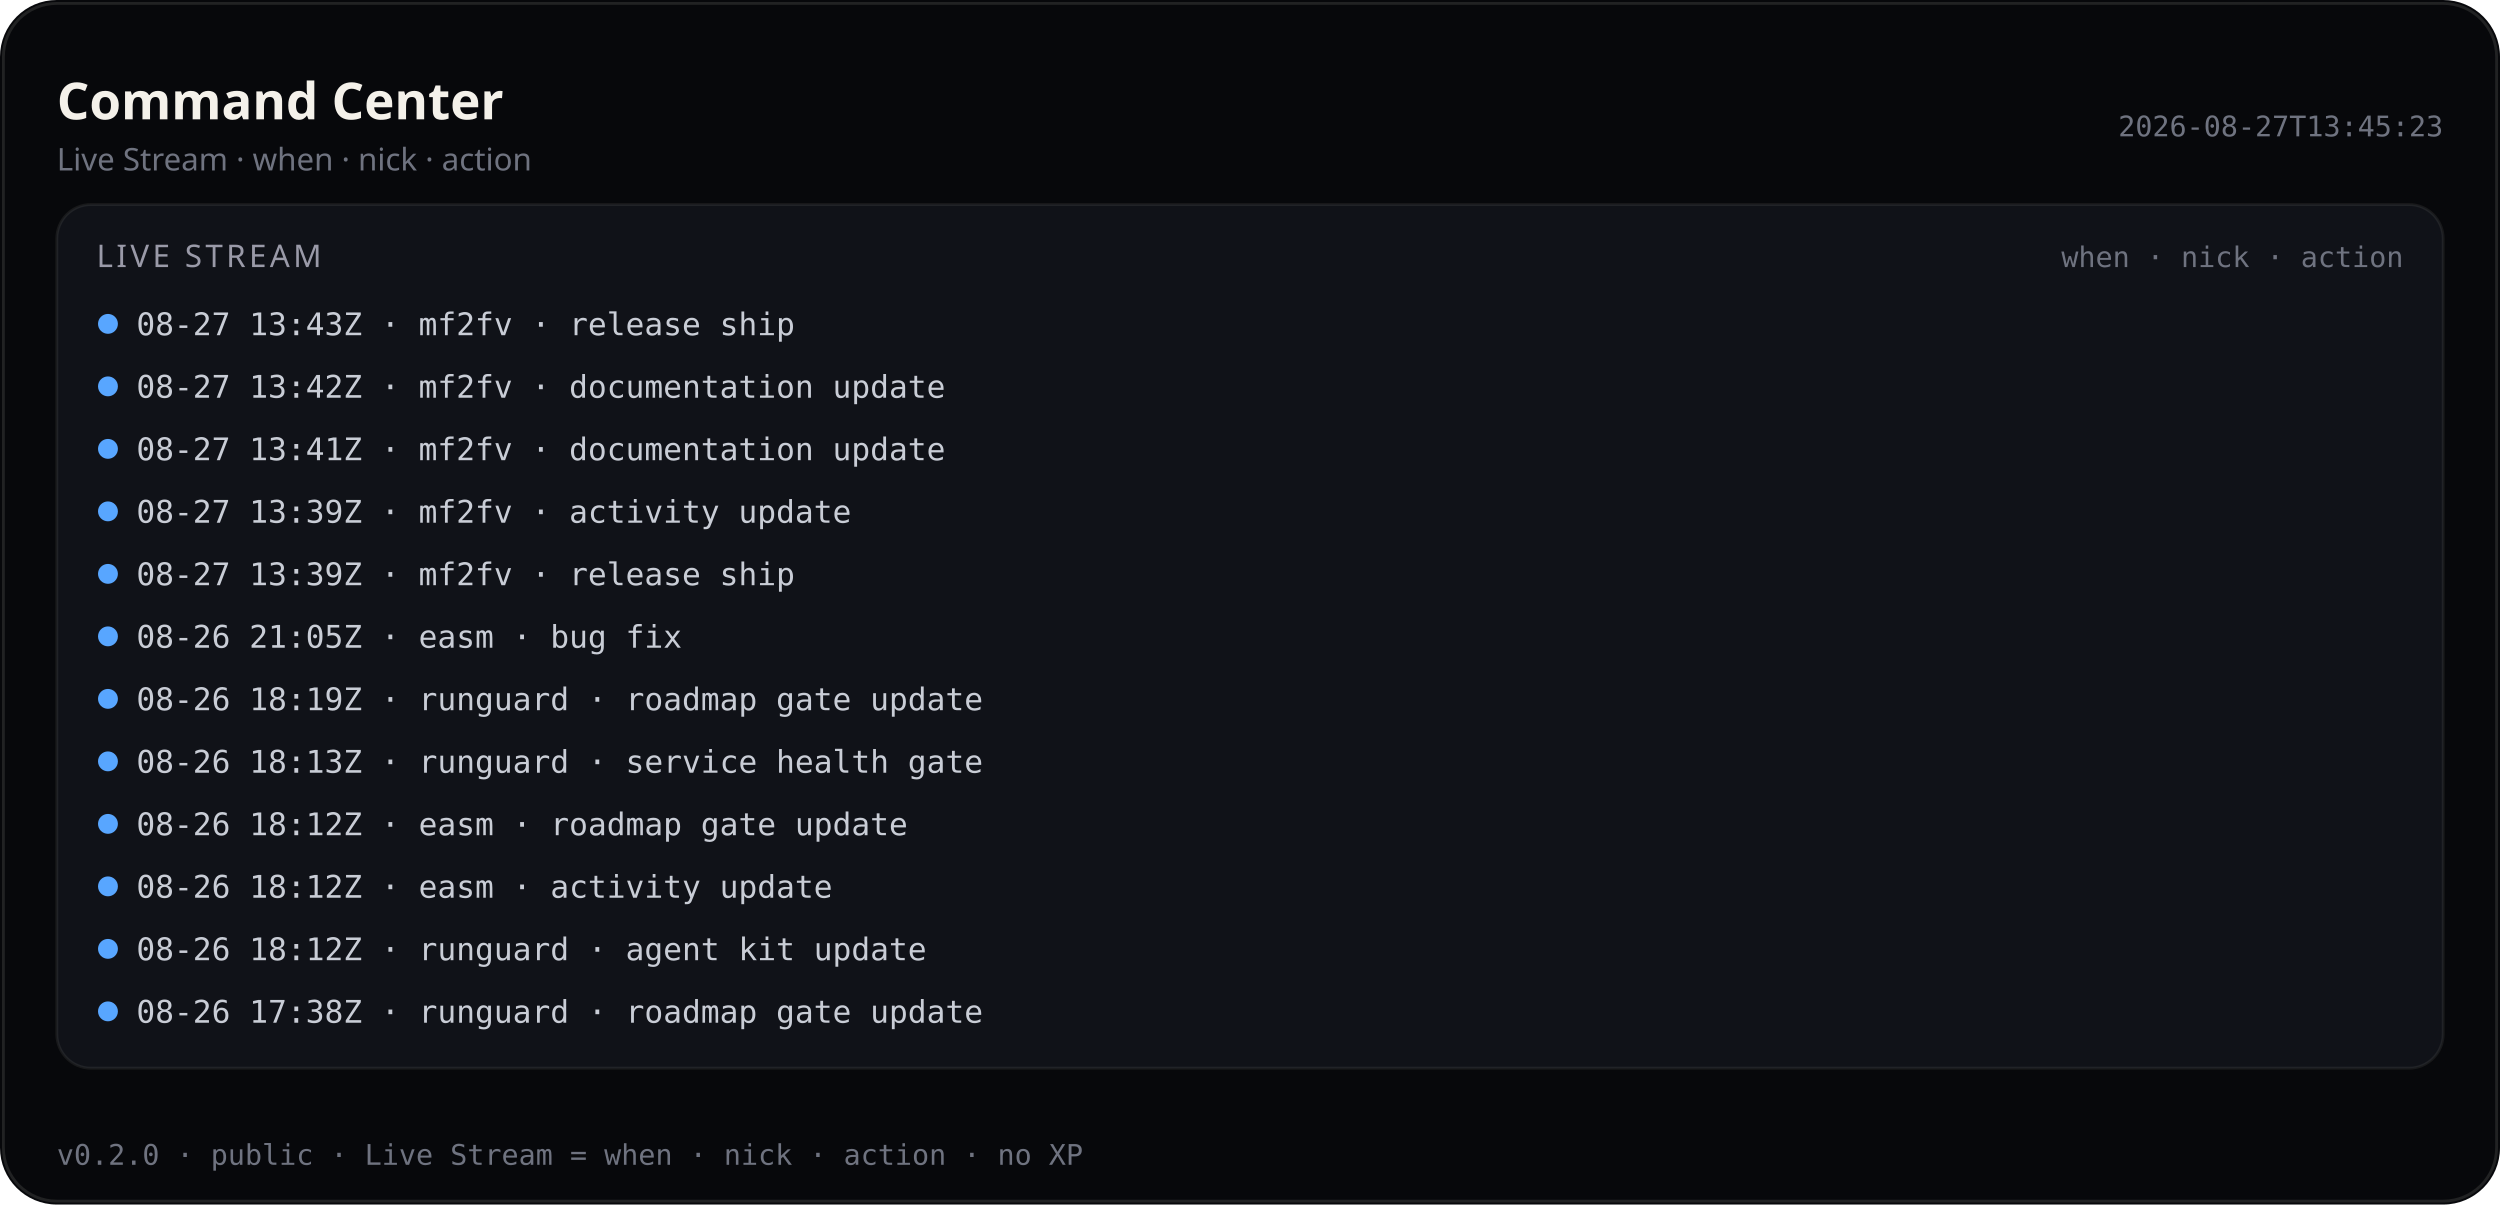
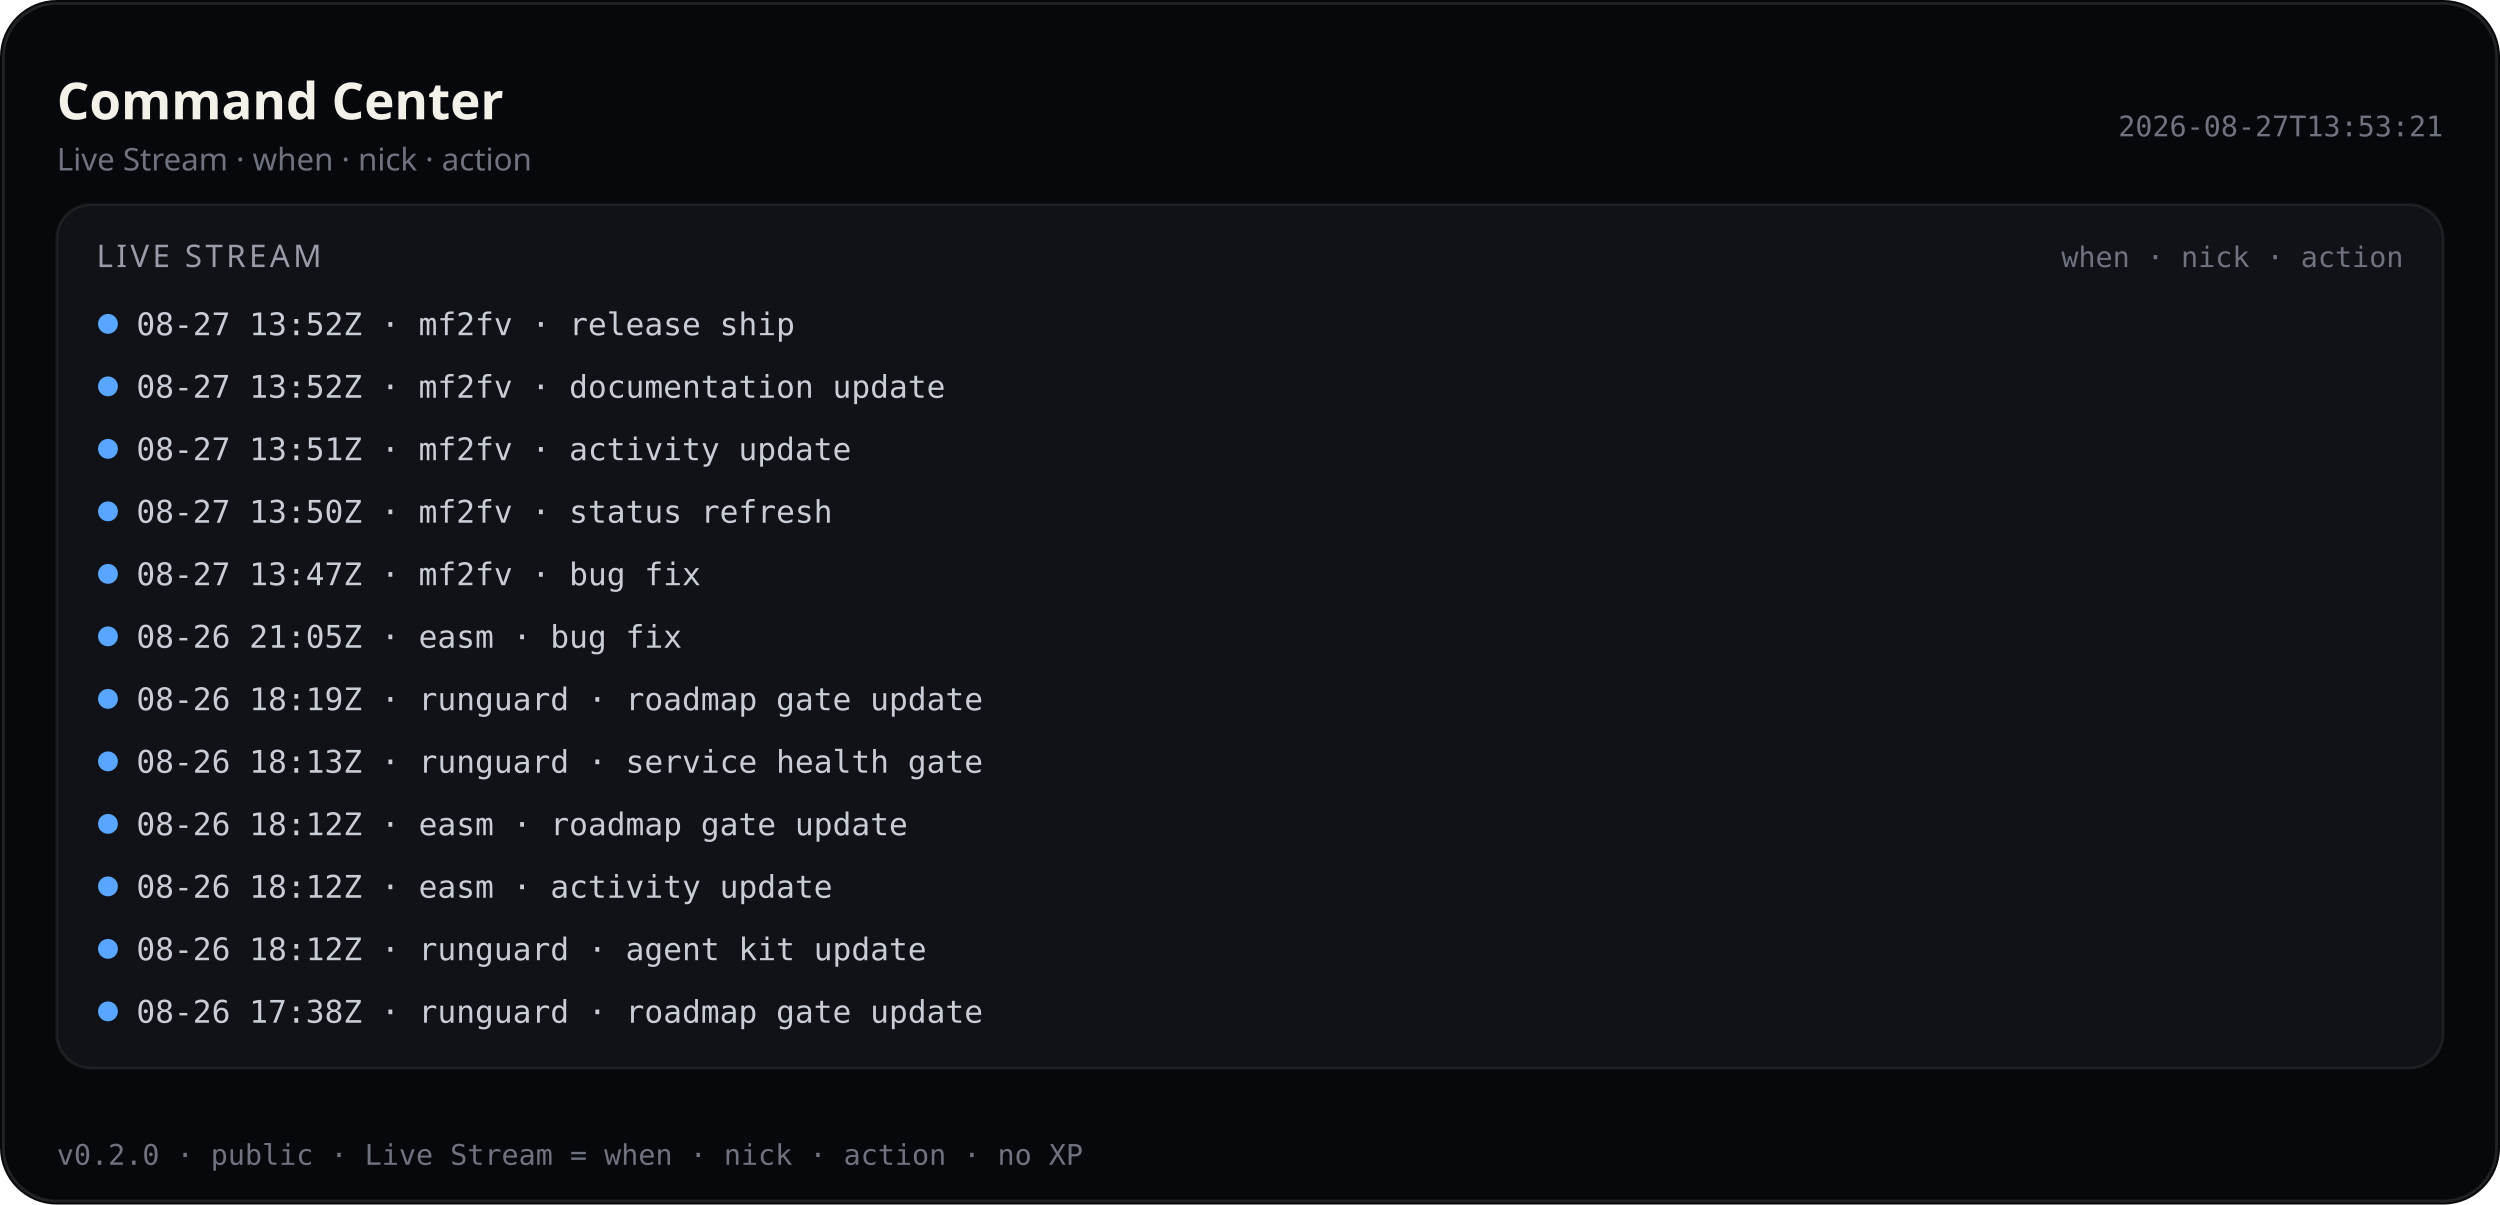
<svg xmlns="http://www.w3.org/2000/svg" viewBox="0 0 880 424" width="880" height="424" role="img" aria-label="Command Center — Live Stream (public)">
  <rect width="880" height="424" rx="20" fill="#07080b" />
  <rect x="1.2" y="1.2" width="877.6" height="421.6" rx="18.8" fill="none" stroke="rgba(232,228,214,0.12)" />
  <text x="20" y="42" fill="#f4f1ea" font-size="18" font-family="ui-sans-serif, system-ui, sans-serif" font-weight="600">Command Center</text>
  <text x="20" y="60" fill="#6f7380" font-size="11" font-family="ui-sans-serif, system-ui, sans-serif">Live Stream · when · nick · action</text>
-   <text x="860" y="48" fill="#6f7380" font-size="10" text-anchor="end" font-family="ui-monospace, SFMono-Regular, monospace">2026-08-27T13:45:23</text>
+   <text x="860" y="48" fill="#6f7380" font-size="10" text-anchor="end" font-family="ui-monospace, SFMono-Regular, monospace">2026-08-27T13:53:21</text>
  <rect x="20" y="72" width="840" height="304" rx="12" fill="#101218" stroke="rgba(232,228,214,0.08)" />
  <text x="34" y="94" fill="#9a9aa8" font-size="11" font-family="ui-sans-serif, system-ui, sans-serif" letter-spacing="1.2">LIVE STREAM</text>
  <text x="846" y="94" fill="#6f7380" font-size="10" text-anchor="end" font-family="ui-monospace, SFMono-Regular, monospace">when · nick · action</text>
  <defs>
    <clipPath id="live-stream-clip-pub">
      <rect x="20" y="72" width="840" height="304" />
    </clipPath>
  </defs>
  <g clip-path="url(#live-stream-clip-pub)">
    <circle cx="38" cy="114" r="3.5" fill="#58a6ff" />
-     <text x="48" y="118" fill="#c9cdd6" font-size="11" font-family="ui-monospace, SFMono-Regular, monospace">08-27 13:43Z · mf2fv · release ship</text>
+     <text x="48" y="118" fill="#c9cdd6" font-size="11" font-family="ui-monospace, SFMono-Regular, monospace">08-27 13:52Z · mf2fv · release ship</text>
    <circle cx="38" cy="136" r="3.5" fill="#58a6ff" />
-     <text x="48" y="140" fill="#c9cdd6" font-size="11" font-family="ui-monospace, SFMono-Regular, monospace">08-27 13:42Z · mf2fv · documentation update</text>
+     <text x="48" y="140" fill="#c9cdd6" font-size="11" font-family="ui-monospace, SFMono-Regular, monospace">08-27 13:52Z · mf2fv · documentation update</text>
    <circle cx="38" cy="158" r="3.5" fill="#58a6ff" />
-     <text x="48" y="162" fill="#c9cdd6" font-size="11" font-family="ui-monospace, SFMono-Regular, monospace">08-27 13:41Z · mf2fv · documentation update</text>
+     <text x="48" y="162" fill="#c9cdd6" font-size="11" font-family="ui-monospace, SFMono-Regular, monospace">08-27 13:51Z · mf2fv · activity update</text>
    <circle cx="38" cy="180" r="3.5" fill="#58a6ff" />
-     <text x="48" y="184" fill="#c9cdd6" font-size="11" font-family="ui-monospace, SFMono-Regular, monospace">08-27 13:39Z · mf2fv · activity update</text>
+     <text x="48" y="184" fill="#c9cdd6" font-size="11" font-family="ui-monospace, SFMono-Regular, monospace">08-27 13:50Z · mf2fv · status refresh</text>
    <circle cx="38" cy="202" r="3.5" fill="#58a6ff" />
-     <text x="48" y="206" fill="#c9cdd6" font-size="11" font-family="ui-monospace, SFMono-Regular, monospace">08-27 13:39Z · mf2fv · release ship</text>
+     <text x="48" y="206" fill="#c9cdd6" font-size="11" font-family="ui-monospace, SFMono-Regular, monospace">08-27 13:47Z · mf2fv · bug fix</text>
    <circle cx="38" cy="224" r="3.5" fill="#58a6ff" />
    <text x="48" y="228" fill="#c9cdd6" font-size="11" font-family="ui-monospace, SFMono-Regular, monospace">08-26 21:05Z · easm · bug fix</text>
    <circle cx="38" cy="246" r="3.5" fill="#58a6ff" />
    <text x="48" y="250" fill="#c9cdd6" font-size="11" font-family="ui-monospace, SFMono-Regular, monospace">08-26 18:19Z · runguard · roadmap gate update</text>
    <circle cx="38" cy="268" r="3.5" fill="#58a6ff" />
    <text x="48" y="272" fill="#c9cdd6" font-size="11" font-family="ui-monospace, SFMono-Regular, monospace">08-26 18:13Z · runguard · service health gate</text>
    <circle cx="38" cy="290" r="3.5" fill="#58a6ff" />
    <text x="48" y="294" fill="#c9cdd6" font-size="11" font-family="ui-monospace, SFMono-Regular, monospace">08-26 18:12Z · easm · roadmap gate update</text>
    <circle cx="38" cy="312" r="3.5" fill="#58a6ff" />
    <text x="48" y="316" fill="#c9cdd6" font-size="11" font-family="ui-monospace, SFMono-Regular, monospace">08-26 18:12Z · easm · activity update</text>
    <circle cx="38" cy="334" r="3.5" fill="#58a6ff" />
    <text x="48" y="338" fill="#c9cdd6" font-size="11" font-family="ui-monospace, SFMono-Regular, monospace">08-26 18:12Z · runguard · agent kit update</text>
    <circle cx="38" cy="356" r="3.5" fill="#58a6ff" />
    <text x="48" y="360" fill="#c9cdd6" font-size="11" font-family="ui-monospace, SFMono-Regular, monospace">08-26 17:38Z · runguard · roadmap gate update</text>
  </g>
  <text x="20" y="410" fill="#6f7380" font-size="10" font-family="ui-monospace, SFMono-Regular, monospace">v0.2.0 · public · Live Stream = when · nick · action · no XP</text>
</svg>
